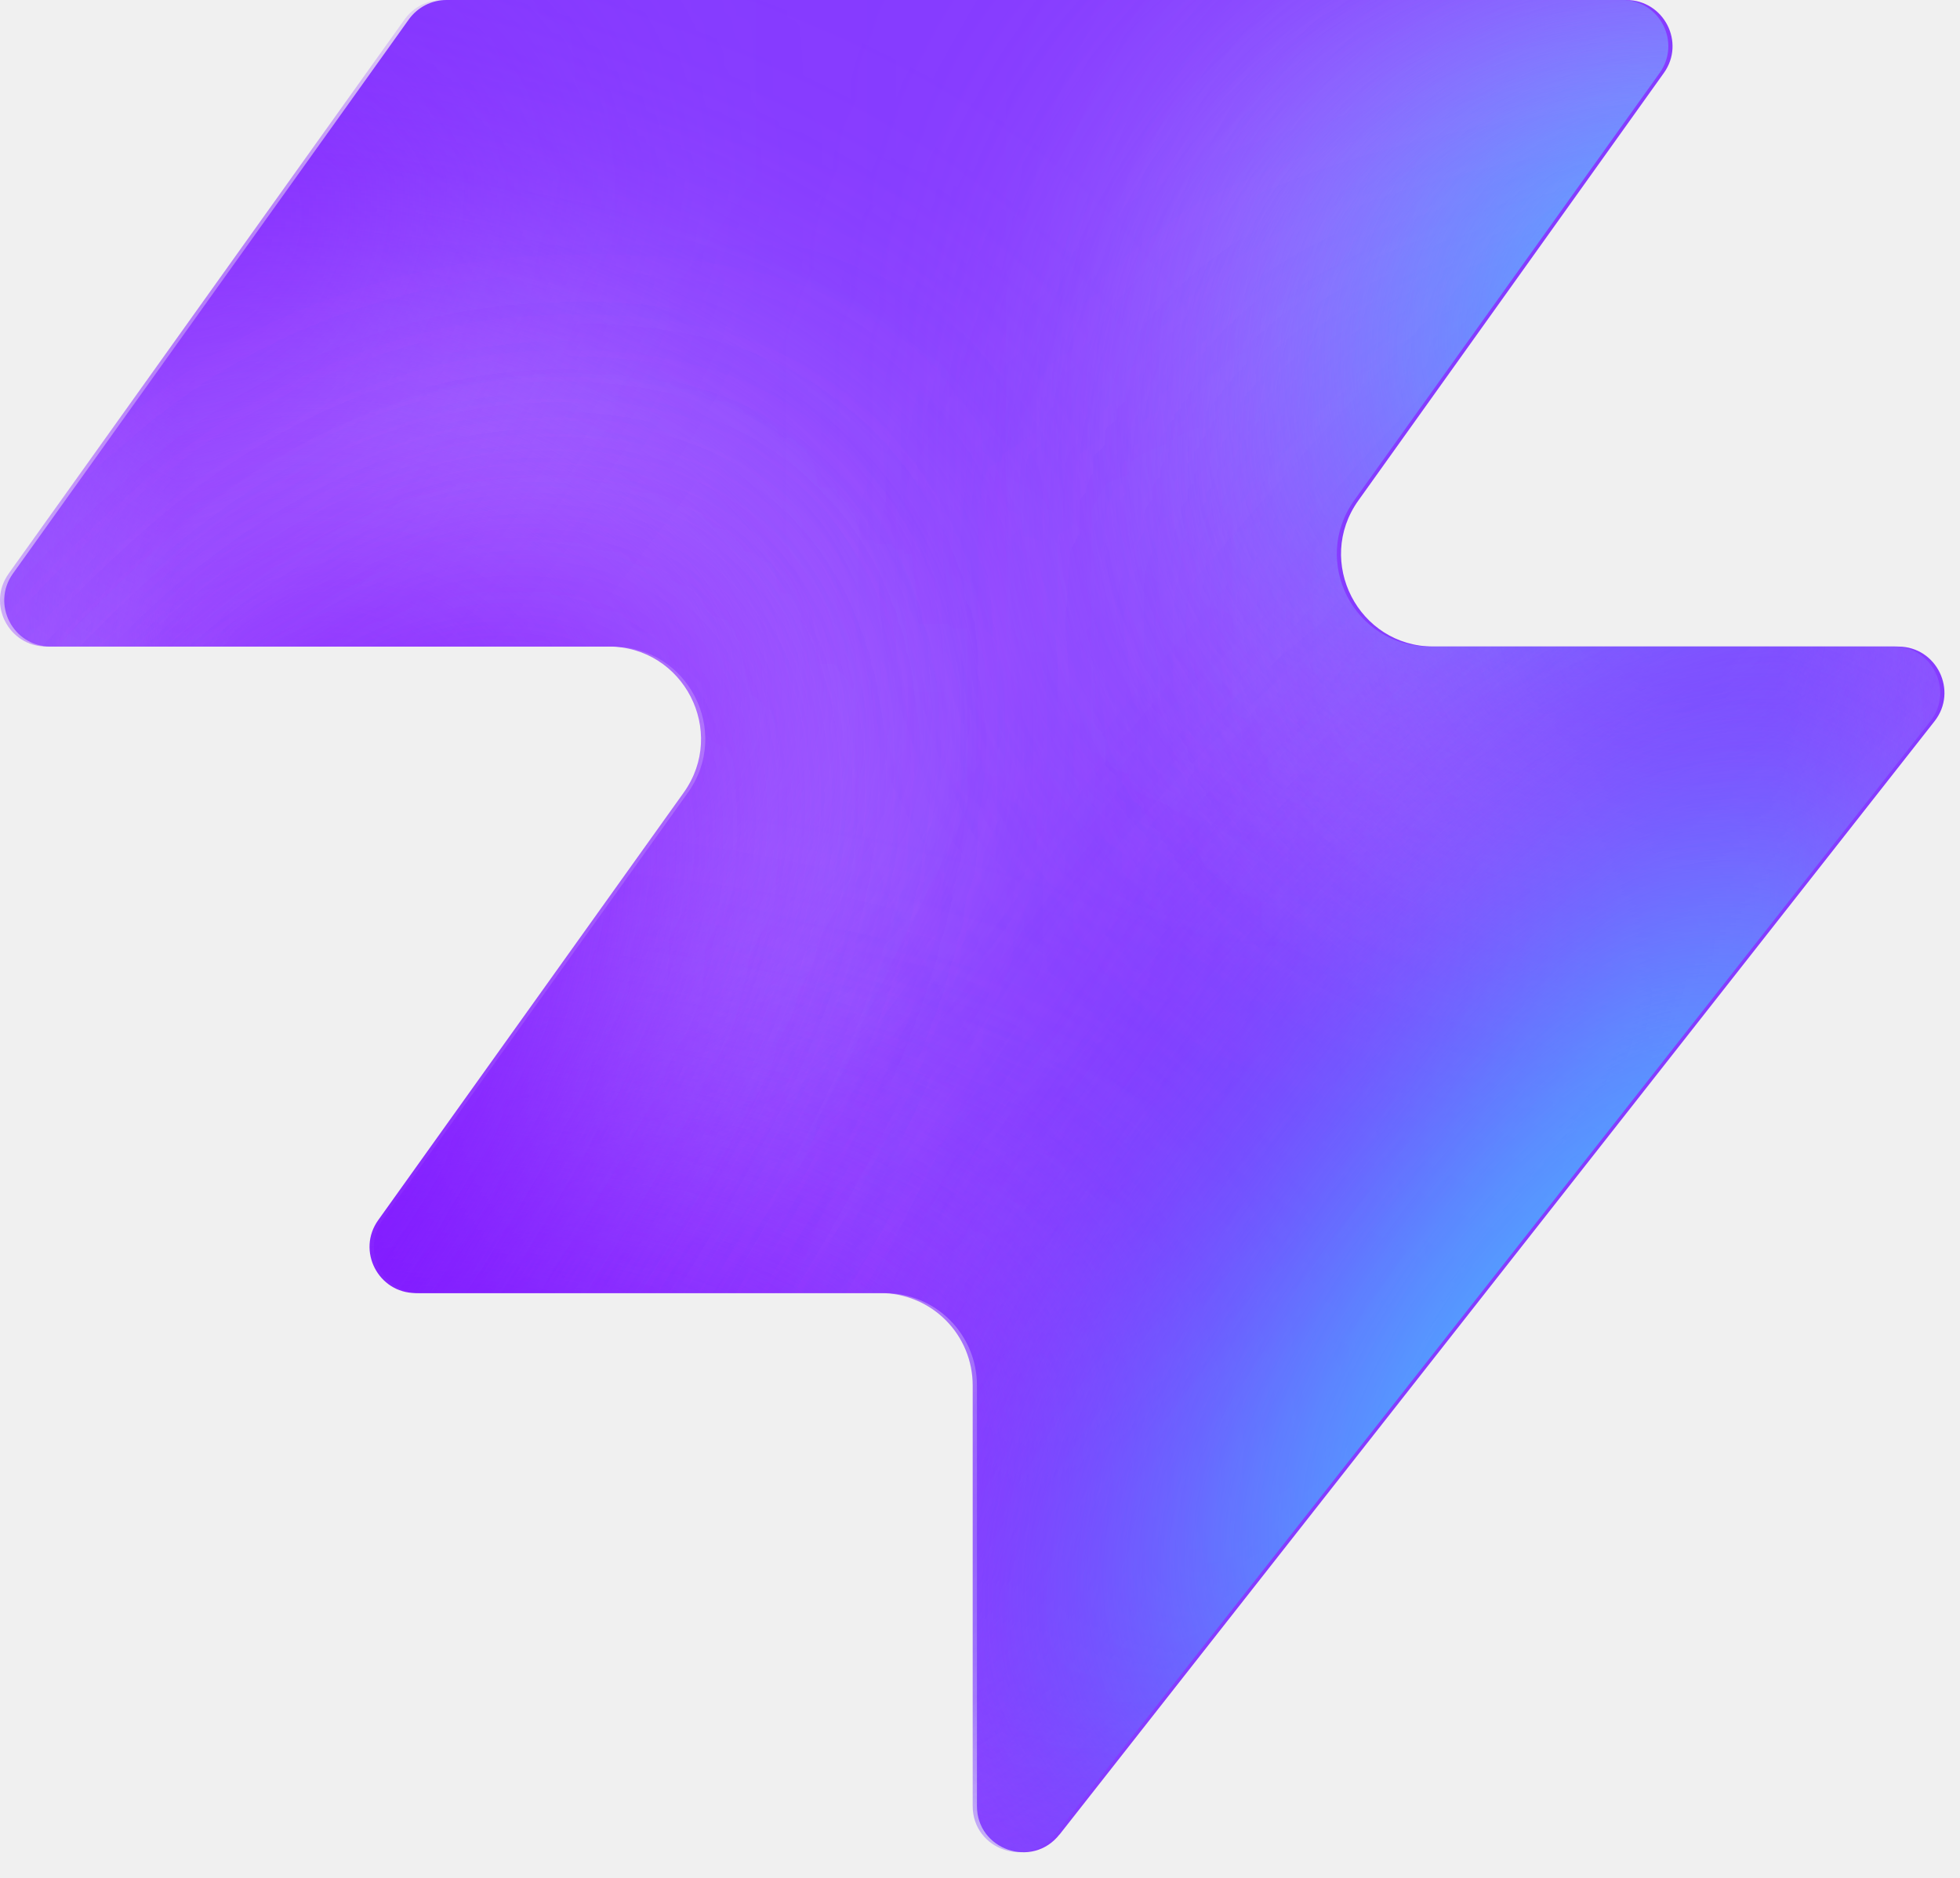
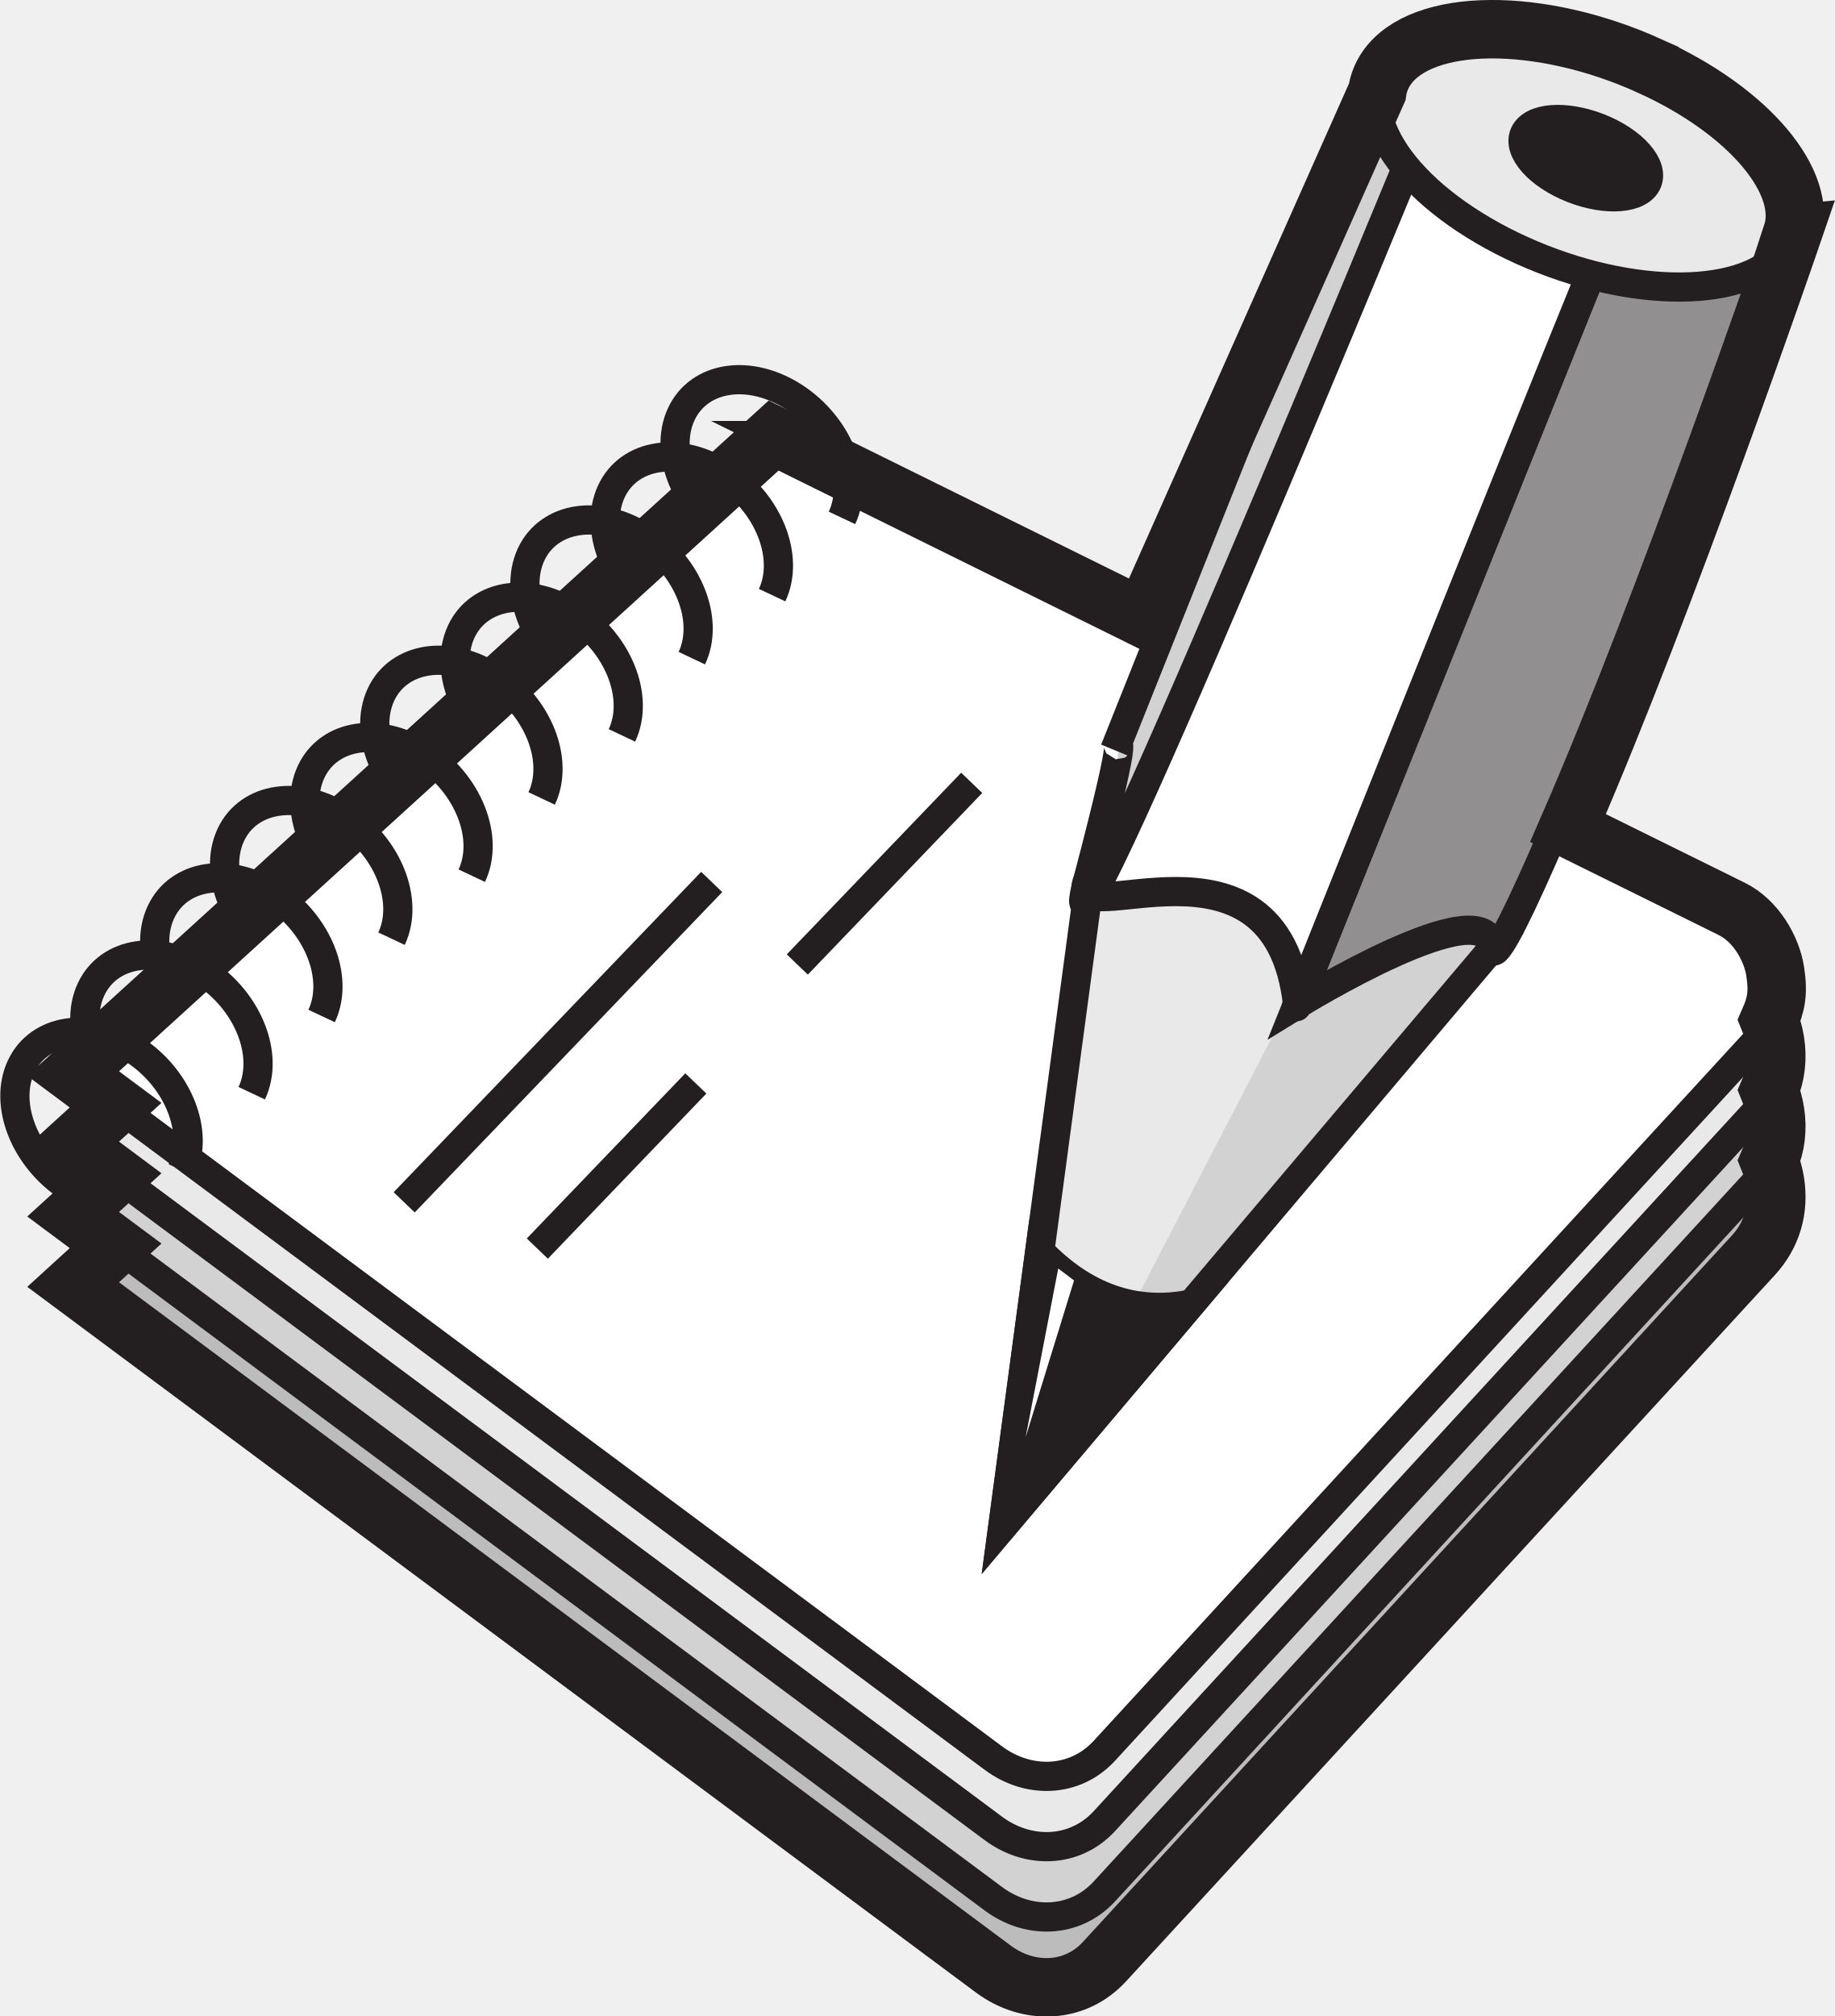
- <svg xmlns="http://www.w3.org/2000/svg" width="48" height="46" fill="none" viewBox="0 0 48 46">
-   <path fill="#863bff" d="M25.946 44.938c-.664.845-2.021.375-2.021-.698V33.937a2.26 2.26 0 0 0-2.262-2.262H10.287c-.92 0-1.456-1.04-.92-1.788l7.48-10.471c1.07-1.497 0-3.578-1.842-3.578H1.237c-.92 0-1.456-1.04-.92-1.788L10.013.474c.214-.297.556-.474.92-.474h28.894c.92 0 1.456 1.04.92 1.788l-7.48 10.471c-1.07 1.498 0 3.579 1.842 3.579h11.377c.943 0 1.473 1.088.89 1.83L25.947 44.94z" style="fill:#863bff;fill:color(display-p3 .525 .23 1);fill-opacity:1" />
-   <mask id="a" width="48" height="46" x="0" y="0" maskUnits="userSpaceOnUse" style="mask-type:alpha">
-     <path fill="#000" d="M25.842 44.938c-.664.844-2.021.375-2.021-.698V33.937a2.26 2.26 0 0 0-2.262-2.262H10.183c-.92 0-1.456-1.04-.92-1.788l7.48-10.471c1.07-1.498 0-3.579-1.842-3.579H1.133c-.92 0-1.456-1.04-.92-1.787L9.91.473c.214-.297.556-.474.92-.474h28.894c.92 0 1.456 1.04.92 1.788l-7.48 10.471c-1.07 1.498 0 3.578 1.842 3.578h11.377c.943 0 1.473 1.088.89 1.832L25.843 44.94z" style="fill:#000;fill-opacity:1" />
-   </mask>
-   <g mask="url(#a)">
-     <g filter="url(#b)">
-       <ellipse cx="5.508" cy="14.704" fill="#ede6ff" rx="5.508" ry="14.704" style="fill:#ede6ff;fill:color(display-p3 .927 .903 1);fill-opacity:1" transform="matrix(.00324 1 1 -.00324 -4.47 31.516)" />
-     </g>
-     <g filter="url(#c)">
-       <ellipse cx="10.399" cy="29.851" fill="#ede6ff" rx="10.399" ry="29.851" style="fill:#ede6ff;fill:color(display-p3 .927 .903 1);fill-opacity:1" transform="matrix(.00324 1 1 -.00324 -39.328 7.883)" />
-     </g>
-     <g filter="url(#d)">
-       <ellipse cx="5.508" cy="30.487" fill="#7e14ff" rx="5.508" ry="30.487" style="fill:#7e14ff;fill:color(display-p3 .492 .077 1);fill-opacity:1" transform="rotate(89.814 -25.913 -14.639)scale(1 -1)" />
-     </g>
-     <g filter="url(#e)">
-       <ellipse cx="5.508" cy="30.599" fill="#7e14ff" rx="5.508" ry="30.599" style="fill:#7e14ff;fill:color(display-p3 .492 .077 1);fill-opacity:1" transform="rotate(89.814 -32.644 -3.334)scale(1 -1)" />
-     </g>
-     <g filter="url(#f)">
-       <ellipse cx="5.508" cy="30.599" fill="#7e14ff" rx="5.508" ry="30.599" style="fill:#7e14ff;fill:color(display-p3 .492 .077 1);fill-opacity:1" transform="matrix(.00324 1 1 -.00324 -34.34 30.47)" />
-     </g>
-     <g filter="url(#g)">
-       <ellipse cx="14.072" cy="22.078" fill="#ede6ff" rx="14.072" ry="22.078" style="fill:#ede6ff;fill:color(display-p3 .927 .903 1);fill-opacity:1" transform="rotate(93.35 24.506 48.493)scale(-1 1)" />
-     </g>
-     <g filter="url(#h)">
-       <ellipse cx="3.47" cy="21.501" fill="#7e14ff" rx="3.47" ry="21.501" style="fill:#7e14ff;fill:color(display-p3 .492 .077 1);fill-opacity:1" transform="rotate(89.009 28.708 47.59)scale(-1 1)" />
-     </g>
-     <g filter="url(#i)">
-       <ellipse cx="3.47" cy="21.501" fill="#7e14ff" rx="3.47" ry="21.501" style="fill:#7e14ff;fill:color(display-p3 .492 .077 1);fill-opacity:1" transform="rotate(89.009 28.708 47.59)scale(-1 1)" />
-     </g>
-     <g filter="url(#j)">
-       <ellipse cx=".387" cy="8.972" fill="#7e14ff" rx="4.407" ry="29.108" style="fill:#7e14ff;fill:color(display-p3 .492 .077 1);fill-opacity:1" transform="rotate(39.51 .387 8.972)" />
-     </g>
-     <g filter="url(#k)">
-       <ellipse cx="47.523" cy="-6.092" fill="#7e14ff" rx="4.407" ry="29.108" style="fill:#7e14ff;fill:color(display-p3 .492 .077 1);fill-opacity:1" transform="rotate(37.892 47.523 -6.092)" />
-     </g>
-     <g filter="url(#l)">
-       <ellipse cx="41.412" cy="6.333" fill="#47bfff" rx="5.971" ry="9.665" style="fill:#47bfff;fill:color(display-p3 .28 .748 1);fill-opacity:1" transform="rotate(37.892 41.412 6.333)" />
-     </g>
-     <g filter="url(#m)">
-       <ellipse cx="-1.879" cy="38.332" fill="#7e14ff" rx="4.407" ry="29.108" style="fill:#7e14ff;fill:color(display-p3 .492 .077 1);fill-opacity:1" transform="rotate(37.892 -1.88 38.332)" />
-     </g>
-     <g filter="url(#n)">
-       <ellipse cx="-1.879" cy="38.332" fill="#7e14ff" rx="4.407" ry="29.108" style="fill:#7e14ff;fill:color(display-p3 .492 .077 1);fill-opacity:1" transform="rotate(37.892 -1.88 38.332)" />
-     </g>
-     <g filter="url(#o)">
-       <ellipse cx="35.651" cy="29.907" fill="#7e14ff" rx="4.407" ry="29.108" style="fill:#7e14ff;fill:color(display-p3 .492 .077 1);fill-opacity:1" transform="rotate(37.892 35.651 29.907)" />
-     </g>
-     <g filter="url(#p)">
-       <ellipse cx="38.418" cy="32.4" fill="#47bfff" rx="5.971" ry="15.297" style="fill:#47bfff;fill:color(display-p3 .28 .748 1);fill-opacity:1" transform="rotate(37.892 38.418 32.4)" />
-     </g>
+ <svg xmlns="http://www.w3.org/2000/svg" version="1.1" id="svg4237" viewBox="0 0 116.521 128" height="36.124mm" width="32.885mm">
+   <defs id="defs4239" />
+   <g transform="translate(-303.1715,-381.5176)" id="layer1">
+     <path id="path450" style="fill:#bdbcbc;fill-opacity:1;fill-rule:evenodd;stroke:#231f20;stroke-width:1.855;stroke-linecap:butt;stroke-linejoin:miter;stroke-miterlimit:22.926;stroke-dasharray:none;stroke-opacity:1" d="m 352.299,422.569 60.851,30.054 c 1.535,0.758 2.471,2.192 2.749,3.938 0.277,1.745 -0.203,3.372 -1.378,4.652 l -41.211,44.853 c -1.878,2.046 -4.834,2.12 -7.05,0.475 l -58.444,-43.466 44.484,-40.507 z" />
+     <path id="path452" style="fill:#d3d2d2;fill-opacity:1;fill-rule:evenodd;stroke:#231f20;stroke-width:1.855;stroke-linecap:butt;stroke-linejoin:miter;stroke-miterlimit:22.926;stroke-dasharray:none;stroke-opacity:1" d="m 352.299,418.104 60.851,30.052 c 1.535,0.76 2.471,2.193 2.749,3.94 0.277,1.746 -0.203,3.373 -1.378,4.651 l -41.211,44.855 c -1.878,2.047 -4.834,2.119 -7.05,0.475 l -58.444,-43.466 44.484,-40.507 z" />
+     <path id="path454" style="fill:#e9e9e9;fill-opacity:1;fill-rule:evenodd;stroke:#231f20;stroke-width:1.855;stroke-linecap:butt;stroke-linejoin:miter;stroke-miterlimit:22.926;stroke-dasharray:none;stroke-opacity:1" d="m 352.299,413.64 60.851,30.053 c 1.535,0.758 2.471,2.191 2.749,3.938 0.277,1.747 -0.203,3.373 -1.378,4.65 l -41.211,44.857 c -1.878,2.045 -4.834,2.119 -7.05,0.474 l -58.444,-43.466 44.484,-40.506 z" />
+     <path id="path456" style="fill:#ffffff;fill-opacity:1;fill-rule:evenodd;stroke:#231f20;stroke-width:1.855;stroke-linecap:butt;stroke-linejoin:miter;stroke-miterlimit:22.926;stroke-dasharray:none;stroke-opacity:1" d="m 352.298,409.173 60.852,30.054 c 1.535,0.759 2.471,2.192 2.749,3.94 0.279,1.745 -0.203,3.37 -1.378,4.65 l -41.211,44.854 c -1.878,2.048 -4.834,2.123 -7.05,0.475 l -58.444,-43.465 44.483,-40.508 z" />
+     <path id="path458" style="fill:none;stroke:#231f20;stroke-width:1.855;stroke-linecap:butt;stroke-linejoin:miter;stroke-miterlimit:22.926;stroke-dasharray:none;stroke-opacity:1" d="m 342.207,417.143 c -0.726,-1.552 -0.802,-3.174 -0.204,-4.44 1.138,-2.413 4.343,-2.888 7.161,-1.067 2.814,1.825 4.177,5.257 3.039,7.669" />
+     <path id="path460" style="fill:none;stroke:#231f20;stroke-width:1.855;stroke-linecap:butt;stroke-linejoin:miter;stroke-miterlimit:22.926;stroke-dasharray:none;stroke-opacity:1" d="m 332.671,426.049 c -0.726,-1.552 -0.801,-3.174 -0.204,-4.441 1.137,-2.412 4.345,-2.89 7.16,-1.066 2.817,1.824 4.178,5.256 3.039,7.668" />
+     <path id="path462" style="fill:none;stroke:#231f20;stroke-width:1.855;stroke-linecap:butt;stroke-linejoin:miter;stroke-miterlimit:22.926;stroke-dasharray:none;stroke-opacity:1" d="m 323.135,434.954 c -0.728,-1.551 -0.803,-3.174 -0.203,-4.441 1.137,-2.411 4.344,-2.889 7.16,-1.064 2.813,1.822 4.178,5.256 3.039,7.669" />
+     <path id="path464" style="fill:none;stroke:#231f20;stroke-width:1.855;stroke-linecap:butt;stroke-linejoin:miter;stroke-miterlimit:22.926;stroke-dasharray:none;stroke-opacity:1" d="m 313.599,443.863 c -0.727,-1.554 -0.803,-3.177 -0.203,-4.443 1.135,-2.41 4.343,-2.889 7.158,-1.065 2.815,1.824 4.178,5.257 3.041,7.67" />
+     <path id="path466" style="fill:none;stroke:#231f20;stroke-width:1.855;stroke-linecap:butt;stroke-linejoin:miter;stroke-miterlimit:22.926;stroke-dasharray:none;stroke-opacity:1" d="m 307.926,457.119 c -0.123,-0.07 -0.248,-0.144 -0.369,-0.222 -2.814,-1.824 -4.176,-5.258 -3.04,-7.671 1.138,-2.411 4.344,-2.888 7.161,-1.064 2.816,1.823 4.178,5.256 3.04,7.669" />
+     <path id="path468" style="fill:none;stroke:#231f20;stroke-width:1.855;stroke-linecap:butt;stroke-linejoin:miter;stroke-miterlimit:22.926;stroke-dasharray:none;stroke-opacity:1" d="m 346.645,412.24 c -0.727,-1.553 -0.803,-3.175 -0.203,-4.443 1.136,-2.41 4.342,-2.887 7.159,-1.064 2.816,1.824 4.177,5.256 3.039,7.667" />
+     <path id="path470" style="fill:none;stroke:#231f20;stroke-width:1.855;stroke-linecap:butt;stroke-linejoin:miter;stroke-miterlimit:22.926;stroke-dasharray:none;stroke-opacity:1" d="m 337.109,421.145 c -0.726,-1.551 -0.8,-3.174 -0.203,-4.441 1.138,-2.41 4.342,-2.888 7.159,-1.065 2.814,1.822 4.179,5.256 3.04,7.667" />
+     <path id="path472" style="fill:none;stroke:#231f20;stroke-width:1.855;stroke-linecap:butt;stroke-linejoin:miter;stroke-miterlimit:22.926;stroke-dasharray:none;stroke-opacity:1" d="m 327.574,430.053 c -0.729,-1.555 -0.8,-3.175 -0.206,-4.444 1.137,-2.409 4.343,-2.888 7.16,-1.065 2.817,1.824 4.18,5.257 3.041,7.669" />
+     <path id="path474" style="fill:none;stroke:#231f20;stroke-width:1.855;stroke-linecap:butt;stroke-linejoin:miter;stroke-miterlimit:22.926;stroke-dasharray:none;stroke-opacity:1" d="m 318.037,438.957 c -0.726,-1.552 -0.803,-3.172 -0.205,-4.441 1.137,-2.411 4.344,-2.888 7.16,-1.065 2.817,1.823 4.179,5.256 3.043,7.666" />
+     <path id="path476" style="fill:none;stroke:#231f20;stroke-width:1.855;stroke-linecap:butt;stroke-linejoin:miter;stroke-miterlimit:22.926;stroke-dasharray:none;stroke-opacity:1" d="m 309.161,448.765 c -0.727,-1.552 -0.8,-3.175 -0.205,-4.44 1.139,-2.413 4.343,-2.889 7.16,-1.068 2.817,1.824 4.178,5.258 3.041,7.671" />
+     <path id="path478" style="fill:none;stroke:#231f20;stroke-width:1.855;stroke-linecap:butt;stroke-linejoin:miter;stroke-miterlimit:22.926;stroke-dasharray:none;stroke-opacity:1" d="M 328.838,457.856 348.367,437.515" />
+     <path id="path480" style="fill:none;stroke:#231f20;stroke-width:1.855;stroke-linecap:butt;stroke-linejoin:miter;stroke-miterlimit:22.926;stroke-dasharray:none;stroke-opacity:1" d="M 337.293,460.793 347.359,450.307" />
+     <path id="path482" style="fill:none;stroke:#231f20;stroke-width:1.855;stroke-linecap:butt;stroke-linejoin:miter;stroke-miterlimit:22.926;stroke-dasharray:none;stroke-opacity:1" d="m 353.803,442.756 11.075,-11.534" />
+     <path id="path484" style="fill:#e9e9e9;fill-opacity:1;fill-rule:evenodd;stroke:#231f20;stroke-width:1.855;stroke-linecap:butt;stroke-linejoin:miter;stroke-miterlimit:22.926;stroke-dasharray:none;stroke-opacity:1" d="m 372.357,437.465 9.8,-3.446 16.262,7.074 -31.565,37.34 5.503,-40.968 z" />
+     <path id="path486" style="fill:#d3d2d2;fill-opacity:1;fill-rule:evenodd;stroke:none" d="m 397.596,440.734 -20.119,23.767 c 0,0 -3.079,1.31 -2.339,-0.123 l 12.188,-23.515 c 5.983,-3.194 8.198,-3.417 10.271,-0.13" />
+     <path id="path488" style="fill:#918f90;fill-opacity:1;fill-rule:evenodd;stroke:#231f20;stroke-width:1.855;stroke-linecap:butt;stroke-linejoin:miter;stroke-miterlimit:22.926;stroke-dasharray:none;stroke-opacity:1" d="m 417.008,396.356 -12.168,0.973 -19.269,47.942 c 0,0 12.048,-7.438 12.345,-3.583 0.293,3.857 19.092,-45.331 19.092,-45.331 z" />
+     <path id="path490" style="fill:#ffffff;fill-opacity:1;fill-rule:evenodd;stroke:#231f20;stroke-width:1.855;stroke-linecap:butt;stroke-linejoin:miter;stroke-miterlimit:22.926;stroke-dasharray:none;stroke-opacity:1" d="m 404.84,397.329 -13.443,-6.049 -19.159,46.185 c -1.432,3.454 11.977,-4.296 13.333,7.806 -1.204,2.949 13.516,-33.853 19.269,-47.942 z" />
+     <path id="path492" style="fill:#d3d2d2;fill-opacity:1;fill-rule:evenodd;stroke:#231f20;stroke-width:1.855;stroke-linecap:butt;stroke-linejoin:miter;stroke-miterlimit:22.926;stroke-dasharray:none;stroke-opacity:1" d="m 393.517,389.685 -2.531,-3.225 -17.025,42.676 c 0,0 1.224,-2.854 -1.723,8.328 -2.948,11.183 21.279,-47.779 21.279,-47.779 z" />
+     <path id="path494" style="fill:#231f20;fill-opacity:1;fill-rule:evenodd;stroke:#231f20;stroke-width:1.855;stroke-linecap:butt;stroke-linejoin:miter;stroke-miterlimit:22.926;stroke-dasharray:none;stroke-opacity:1" d="m 378.781,464.32 -11.928,14.112 c 0.782,-5.824 1.564,-11.648 2.346,-17.471 2.829,2.952 6.1,4.065 9.582,3.359 z" />
+     <path id="path496" style="fill:#ffffff;fill-opacity:1;fill-rule:evenodd;stroke:none" d="m 370.373,462.059 -2.072,10.72 3.077,-9.964 -1.005,-0.756 z" />
+     <path id="path498" style="fill:#e9e9e9;fill-opacity:1;fill-rule:evenodd;stroke:#231f20;stroke-width:1.855;stroke-linecap:butt;stroke-linejoin:miter;stroke-miterlimit:22.926;stroke-dasharray:none;stroke-opacity:1" d="m 407.932,385.706 c 6.982,3.156 10.824,8.34 8.585,11.572 -2.243,3.233 -9.721,3.294 -16.702,0.136 -6.983,-3.16 -10.825,-8.341 -8.587,-11.576 2.243,-3.234 9.722,-3.292 16.703,-0.132 z" />
+     <path id="path500" style="fill:#231f20;fill-opacity:1;fill-rule:evenodd;stroke:#231f20;stroke-width:1.855;stroke-linecap:butt;stroke-linejoin:miter;stroke-miterlimit:22.926;stroke-dasharray:none;stroke-opacity:1" d="m 405.09,389.802 c 2.097,0.949 3.249,2.503 2.578,3.473 -0.672,0.969 -2.916,0.989 -5.01,0.04 -2.095,-0.947 -3.25,-2.502 -2.575,-3.472 0.67,-0.969 2.912,-0.988 5.007,-0.041 z" />
+     <path id="path502" style="fill:none;stroke:#231f20;stroke-width:3.711;stroke-linecap:butt;stroke-linejoin:miter;stroke-miterlimit:22.926;stroke-dasharray:none;stroke-opacity:1" d="m 407.932,385.706 c 6.352,2.872 10.107,7.421 9.044,10.654 l 0.032,-0.003 c 0,0 -8.068,23.552 -14.262,37.733 l 10.404,5.138 c 1.535,0.759 2.521,2.513 2.749,3.94 0.229,1.425 0.047,2.165 -0.371,3.119 0.171,0.42 0.295,0.871 0.371,1.345 0.176,1.107 0.047,2.168 -0.371,3.119 0.171,0.422 0.295,0.871 0.371,1.347 0.176,1.105 0.047,2.166 -0.371,3.119 0.171,0.42 0.295,0.872 0.371,1.345 0.277,1.745 -0.203,3.372 -1.378,4.652 l -41.212,44.853 c -1.878,2.046 -4.834,2.12 -7.05,0.475 l -58.444,-43.466 2.697,-2.458 -2.697,-2.007 2.697,-2.458 -2.697,-2.008 2.697,-2.457 -2.697,-2.008 44.483,-40.508 23.477,11.596 14.856,-33.415 c 0.077,-0.538 0.274,-1.047 0.598,-1.517 2.243,-3.234 9.722,-3.292 16.703,-0.132 z" />
  </g>
-   <defs>
-     <filter id="b" width="60.045" height="41.654" x="-19.77" y="16.149" color-interpolation-filters="sRGB" filterUnits="userSpaceOnUse">
-       <feFlood flood-opacity="0" result="BackgroundImageFix" />
-       <feBlend in="SourceGraphic" in2="BackgroundImageFix" result="shape" />
-       <feGaussianBlur result="effect1_foregroundBlur_2002_17158" stdDeviation="7.659" />
-     </filter>
-     <filter id="c" width="90.34" height="51.437" x="-54.613" y="-7.533" color-interpolation-filters="sRGB" filterUnits="userSpaceOnUse">
-       <feFlood flood-opacity="0" result="BackgroundImageFix" />
-       <feBlend in="SourceGraphic" in2="BackgroundImageFix" result="shape" />
-       <feGaussianBlur result="effect1_foregroundBlur_2002_17158" stdDeviation="7.659" />
-     </filter>
-     <filter id="d" width="79.355" height="29.4" x="-49.64" y="2.03" color-interpolation-filters="sRGB" filterUnits="userSpaceOnUse">
-       <feFlood flood-opacity="0" result="BackgroundImageFix" />
-       <feBlend in="SourceGraphic" in2="BackgroundImageFix" result="shape" />
-       <feGaussianBlur result="effect1_foregroundBlur_2002_17158" stdDeviation="4.596" />
-     </filter>
-     <filter id="e" width="79.579" height="29.4" x="-45.045" y="20.029" color-interpolation-filters="sRGB" filterUnits="userSpaceOnUse">
-       <feFlood flood-opacity="0" result="BackgroundImageFix" />
-       <feBlend in="SourceGraphic" in2="BackgroundImageFix" result="shape" />
-       <feGaussianBlur result="effect1_foregroundBlur_2002_17158" stdDeviation="4.596" />
-     </filter>
-     <filter id="f" width="79.579" height="29.4" x="-43.513" y="21.178" color-interpolation-filters="sRGB" filterUnits="userSpaceOnUse">
-       <feFlood flood-opacity="0" result="BackgroundImageFix" />
-       <feBlend in="SourceGraphic" in2="BackgroundImageFix" result="shape" />
-       <feGaussianBlur result="effect1_foregroundBlur_2002_17158" stdDeviation="4.596" />
-     </filter>
-     <filter id="g" width="74.749" height="58.852" x="15.756" y="-17.901" color-interpolation-filters="sRGB" filterUnits="userSpaceOnUse">
-       <feFlood flood-opacity="0" result="BackgroundImageFix" />
-       <feBlend in="SourceGraphic" in2="BackgroundImageFix" result="shape" />
-       <feGaussianBlur result="effect1_foregroundBlur_2002_17158" stdDeviation="7.659" />
-     </filter>
-     <filter id="h" width="61.377" height="25.362" x="23.548" y="2.284" color-interpolation-filters="sRGB" filterUnits="userSpaceOnUse">
-       <feFlood flood-opacity="0" result="BackgroundImageFix" />
-       <feBlend in="SourceGraphic" in2="BackgroundImageFix" result="shape" />
-       <feGaussianBlur result="effect1_foregroundBlur_2002_17158" stdDeviation="4.596" />
-     </filter>
-     <filter id="i" width="61.377" height="25.362" x="23.548" y="2.284" color-interpolation-filters="sRGB" filterUnits="userSpaceOnUse">
-       <feFlood flood-opacity="0" result="BackgroundImageFix" />
-       <feBlend in="SourceGraphic" in2="BackgroundImageFix" result="shape" />
-       <feGaussianBlur result="effect1_foregroundBlur_2002_17158" stdDeviation="4.596" />
-     </filter>
-     <filter id="j" width="56.045" height="63.649" x="-27.636" y="-22.853" color-interpolation-filters="sRGB" filterUnits="userSpaceOnUse">
-       <feFlood flood-opacity="0" result="BackgroundImageFix" />
-       <feBlend in="SourceGraphic" in2="BackgroundImageFix" result="shape" />
-       <feGaussianBlur result="effect1_foregroundBlur_2002_17158" stdDeviation="4.596" />
-     </filter>
-     <filter id="k" width="54.814" height="64.646" x="20.116" y="-38.415" color-interpolation-filters="sRGB" filterUnits="userSpaceOnUse">
-       <feFlood flood-opacity="0" result="BackgroundImageFix" />
-       <feBlend in="SourceGraphic" in2="BackgroundImageFix" result="shape" />
-       <feGaussianBlur result="effect1_foregroundBlur_2002_17158" stdDeviation="4.596" />
-     </filter>
-     <filter id="l" width="33.541" height="35.313" x="24.641" y="-11.323" color-interpolation-filters="sRGB" filterUnits="userSpaceOnUse">
-       <feFlood flood-opacity="0" result="BackgroundImageFix" />
-       <feBlend in="SourceGraphic" in2="BackgroundImageFix" result="shape" />
-       <feGaussianBlur result="effect1_foregroundBlur_2002_17158" stdDeviation="4.596" />
-     </filter>
-     <filter id="m" width="54.814" height="64.646" x="-29.286" y="6.009" color-interpolation-filters="sRGB" filterUnits="userSpaceOnUse">
-       <feFlood flood-opacity="0" result="BackgroundImageFix" />
-       <feBlend in="SourceGraphic" in2="BackgroundImageFix" result="shape" />
-       <feGaussianBlur result="effect1_foregroundBlur_2002_17158" stdDeviation="4.596" />
-     </filter>
-     <filter id="n" width="54.814" height="64.646" x="-29.286" y="6.009" color-interpolation-filters="sRGB" filterUnits="userSpaceOnUse">
-       <feFlood flood-opacity="0" result="BackgroundImageFix" />
-       <feBlend in="SourceGraphic" in2="BackgroundImageFix" result="shape" />
-       <feGaussianBlur result="effect1_foregroundBlur_2002_17158" stdDeviation="4.596" />
-     </filter>
-     <filter id="o" width="54.814" height="64.646" x="8.244" y="-2.416" color-interpolation-filters="sRGB" filterUnits="userSpaceOnUse">
-       <feFlood flood-opacity="0" result="BackgroundImageFix" />
-       <feBlend in="SourceGraphic" in2="BackgroundImageFix" result="shape" />
-       <feGaussianBlur result="effect1_foregroundBlur_2002_17158" stdDeviation="4.596" />
-     </filter>
-     <filter id="p" width="39.409" height="43.623" x="18.713" y="10.588" color-interpolation-filters="sRGB" filterUnits="userSpaceOnUse">
-       <feFlood flood-opacity="0" result="BackgroundImageFix" />
-       <feBlend in="SourceGraphic" in2="BackgroundImageFix" result="shape" />
-       <feGaussianBlur result="effect1_foregroundBlur_2002_17158" stdDeviation="4.596" />
-     </filter>
-   </defs>
</svg>
